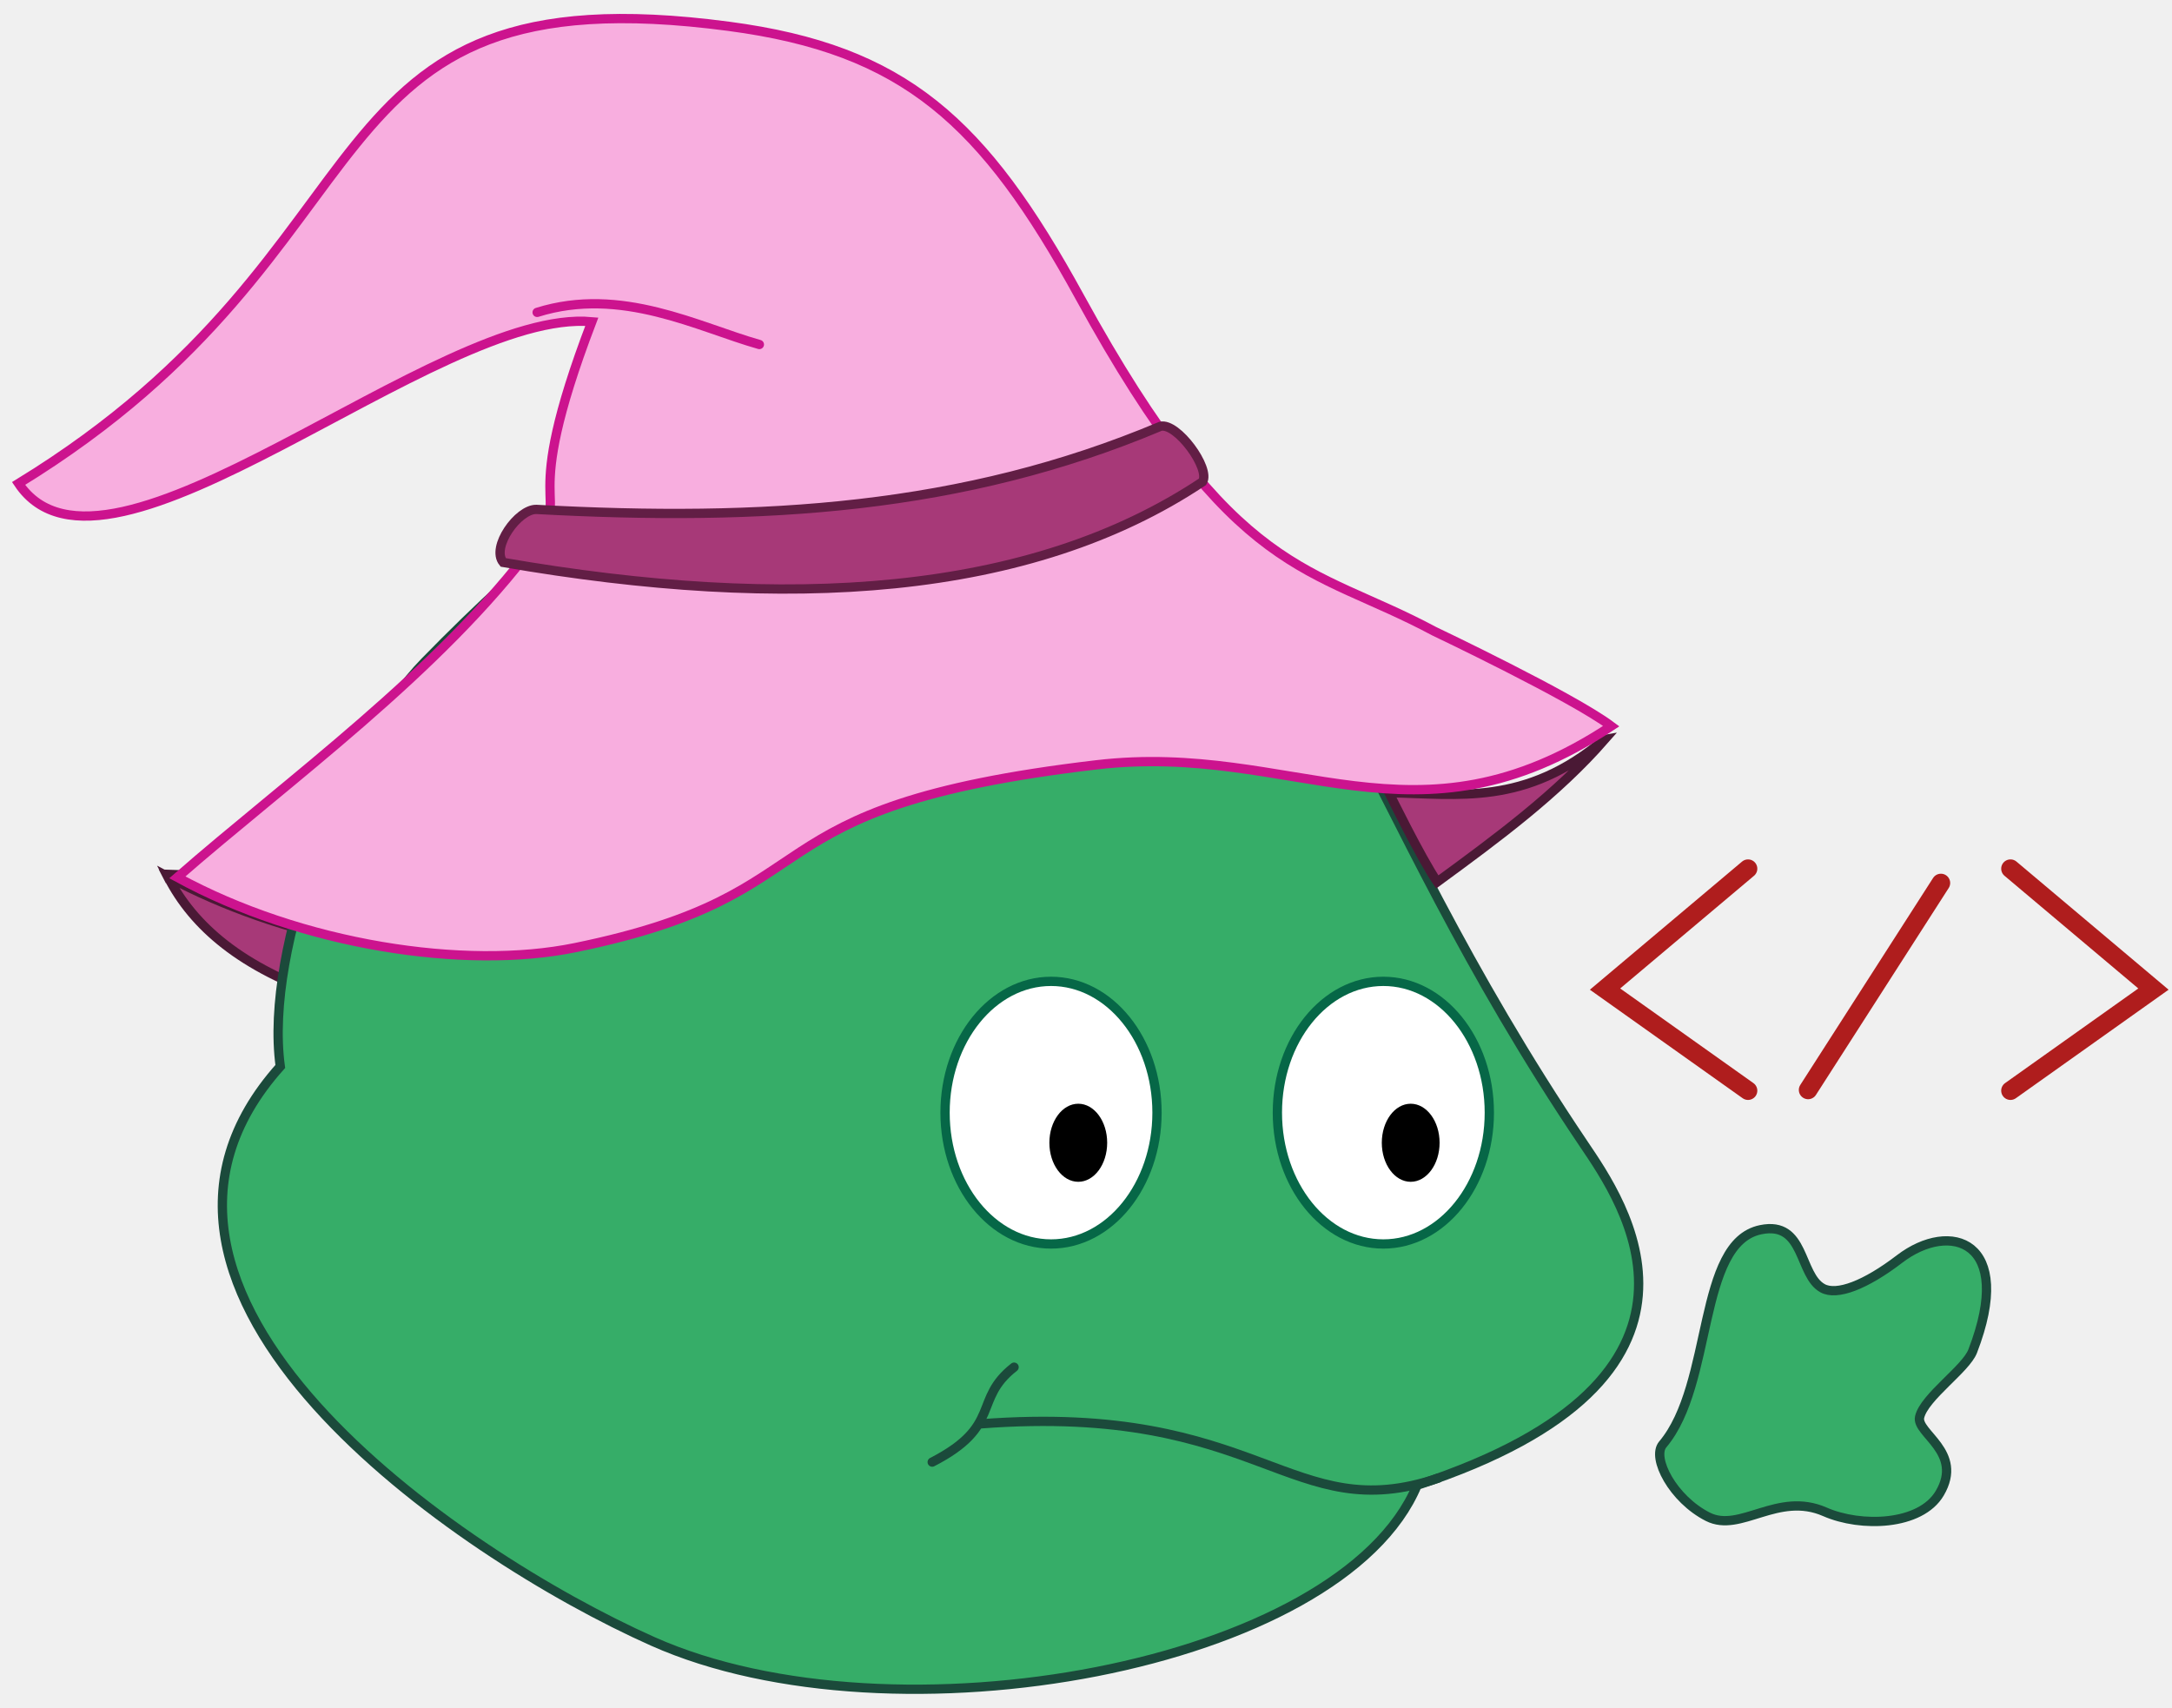
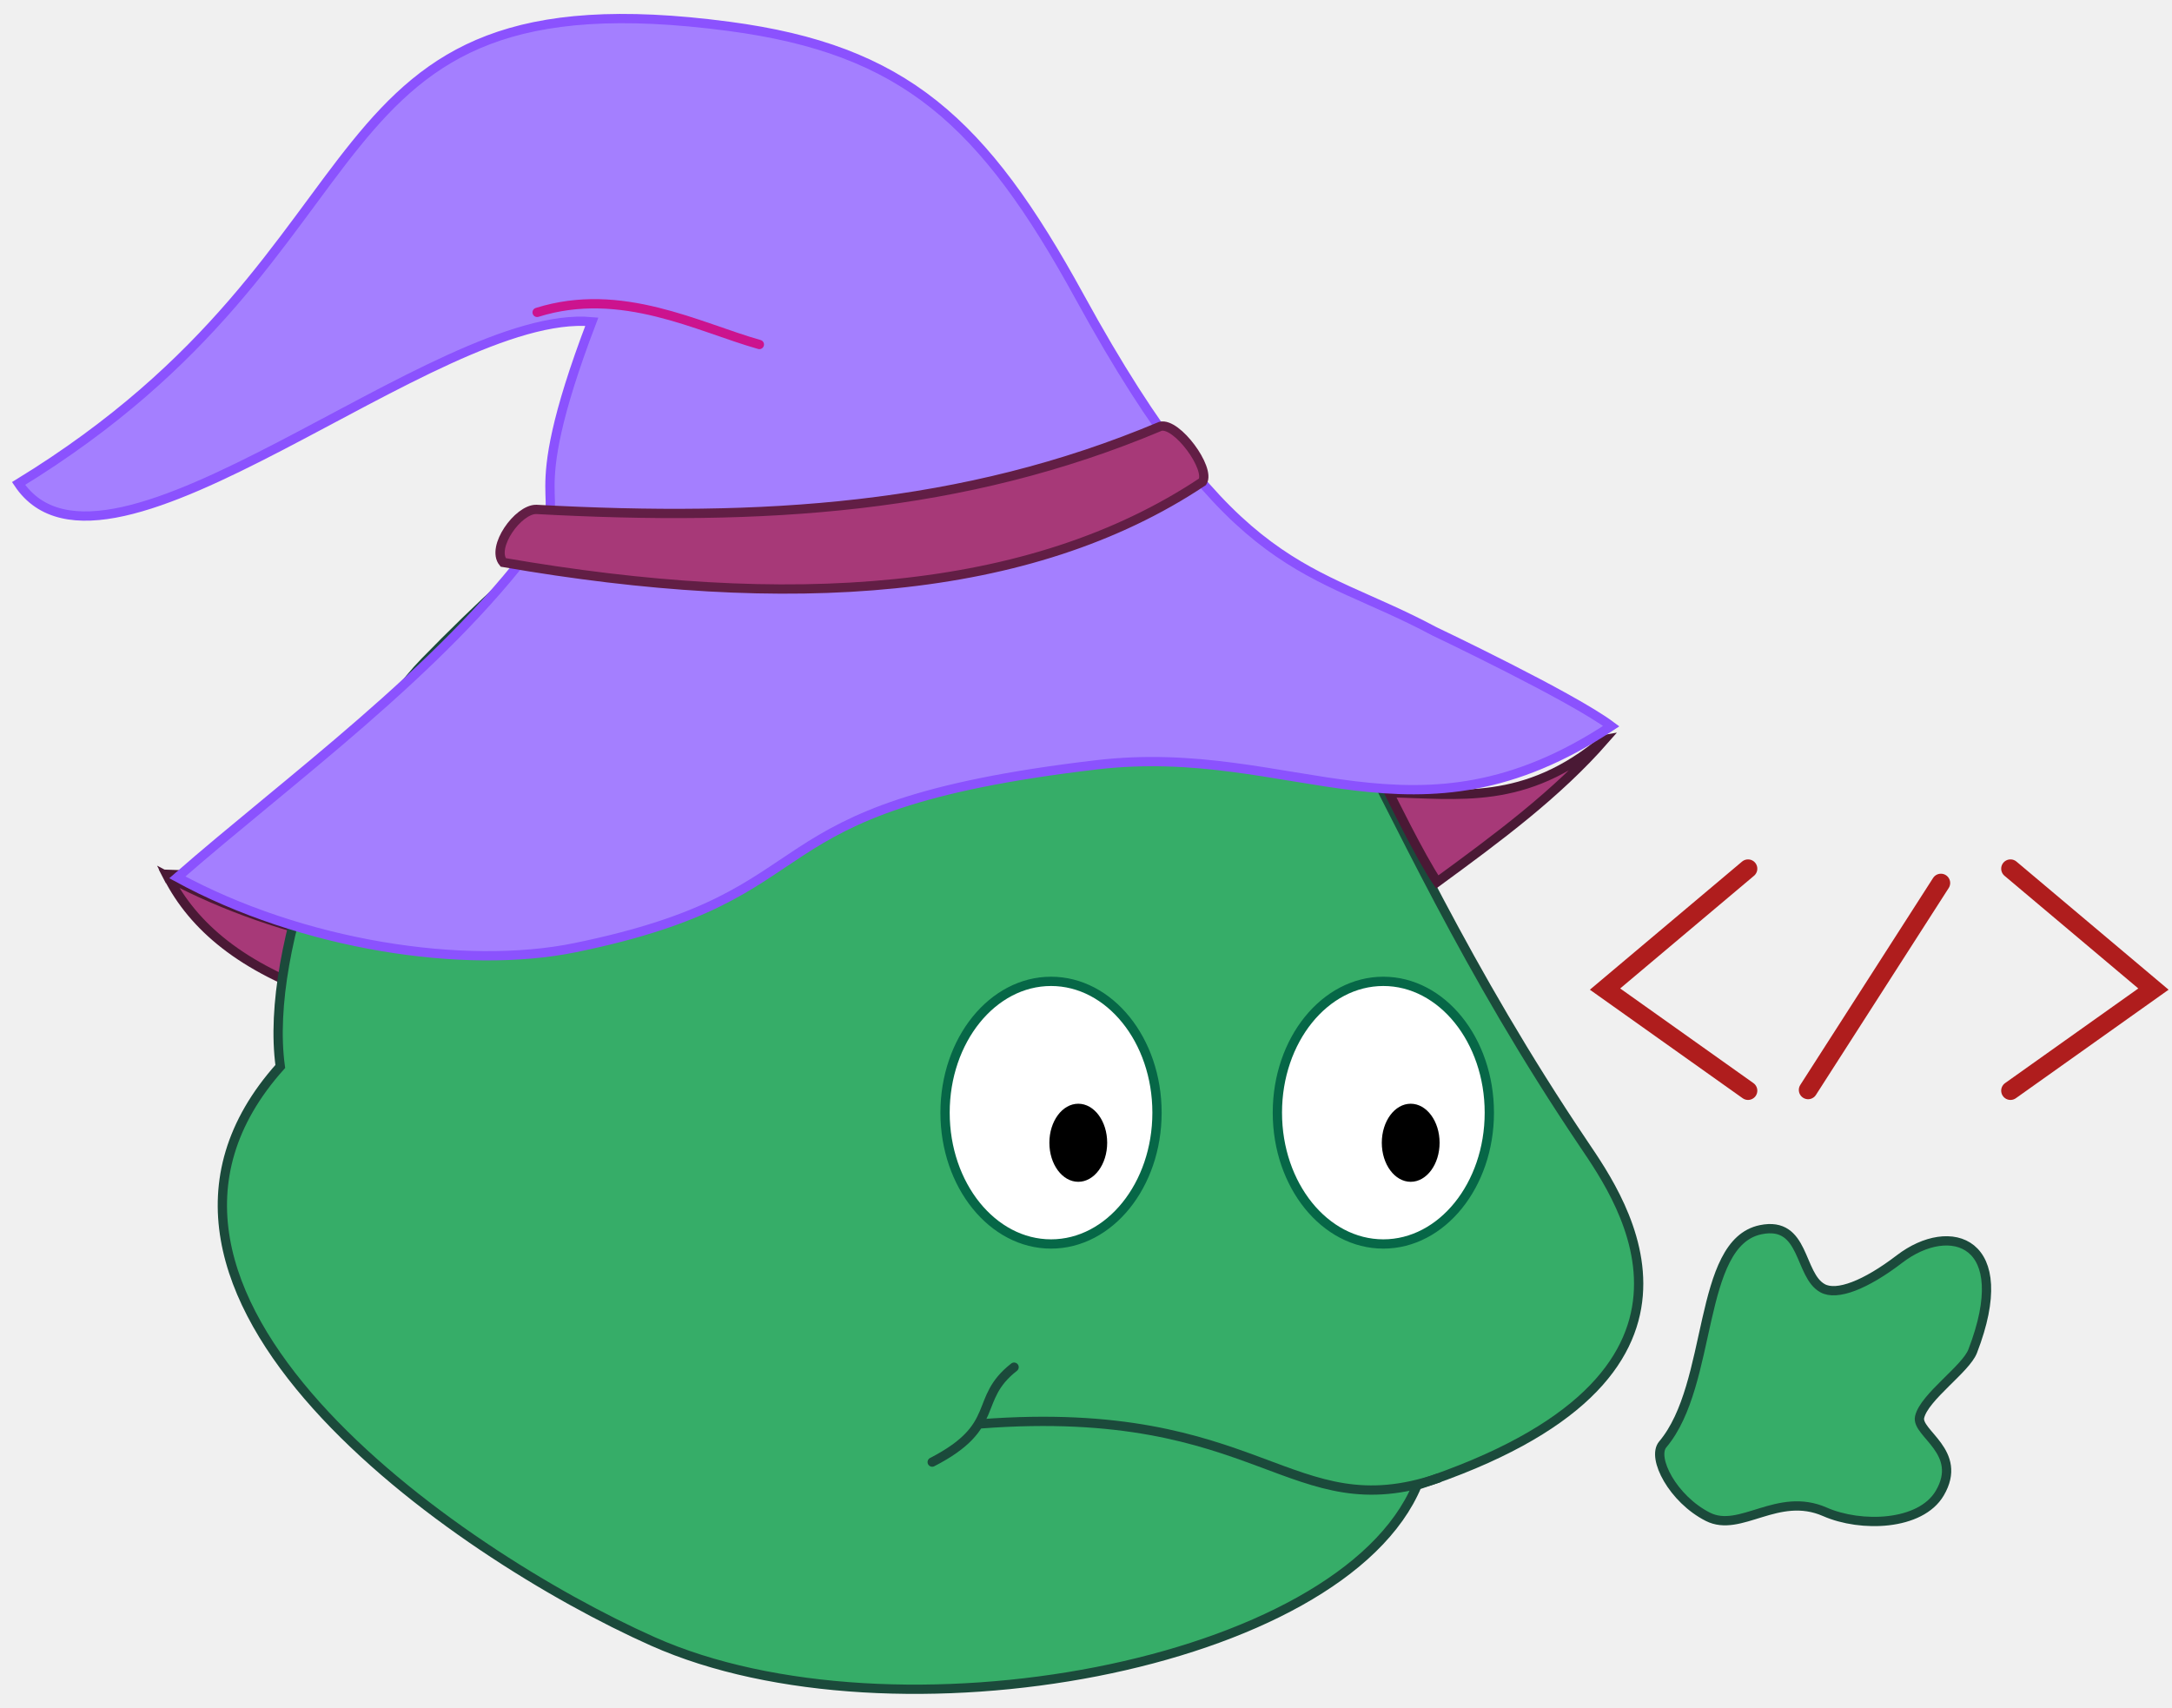
<svg xmlns="http://www.w3.org/2000/svg" width="117" height="92" viewBox="0 0 117 92" fill="none">
  <path d="M8.98 47.098C8.992 47.12 9.003 47.143 9.014 47.166C9.034 47.148 9.758 47.144 9.778 47.126L8.98 47.098ZM9.046 47.229C10.415 49.911 13.031 52.147 17.606 53.683C18.019 52.674 18.473 51.685 18.956 50.733C15.527 50.03 12.082 48.857 9.046 47.229Z" fill="#A73978" stroke="#4A1935" stroke-width="0.5" stroke-linecap="round" />
  <path d="M22.883 35.656C18.566 40.084 14.21 51.016 15.098 57.45C4.203 69.62 24.509 83.672 35.165 88.421C48.108 94.189 72.253 89.802 76.336 80.009C94.056 74.197 87.373 64.685 85.331 61.656C72.497 42.625 71.215 29.757 59.902 24.377C45.219 17.394 34.599 23.639 22.883 35.656Z" fill="#36AD68" stroke="#1B4A3B" stroke-width="0.5" stroke-linecap="round" />
  <path d="M86.444 39.834L86.421 39.838C82.153 43.445 78.542 42.764 74.822 42.705C74.822 42.705 76.537 46.216 77.421 47.511C80.653 45.146 83.874 42.772 86.444 39.834Z" fill="#A73978" stroke="#4A1935" stroke-width="0.5" stroke-linecap="round" />
-   <path d="M1 26.045C21.947 13.228 15.751 -1.699 39.261 1.418C48.702 2.67 52.965 6.509 58.166 16.005C66.53 31.273 70.566 30.418 77.251 34.001C77.251 34.001 84.679 37.531 86.794 39.116C76.168 46.159 69.733 39.947 59.066 41.2C39.577 43.489 45.43 48.09 30.978 51.05C25.028 52.269 16.246 50.915 9.552 47.262C15.418 42.13 23.697 36.166 28.818 29.265C30.904 26.454 27.861 27.859 31.879 17.331C23.489 16.561 5.733 33.1 1 26.045Z" fill="#F8AEDF" stroke="#CC138E" stroke-width="0.5" stroke-linecap="round" />
+   <path d="M1 26.045C21.947 13.228 15.751 -1.699 39.261 1.418C48.702 2.67 52.965 6.509 58.166 16.005C66.53 31.273 70.566 30.418 77.251 34.001C77.251 34.001 84.679 37.531 86.794 39.116C76.168 46.159 69.733 39.947 59.066 41.2C39.577 43.489 45.43 48.09 30.978 51.05C25.028 52.269 16.246 50.915 9.552 47.262C15.418 42.13 23.697 36.166 28.818 29.265C30.904 26.454 27.861 27.859 31.879 17.331C23.489 16.561 5.733 33.1 1 26.045Z" fill="#A47FFF" stroke="#8B52FE" stroke-width="0.5" stroke-linecap="round" />
  <path d="M56.617 67.012C59.77 67.012 62.325 63.845 62.325 59.939C62.325 56.032 59.77 52.865 56.617 52.865C53.464 52.865 50.908 56.032 50.908 59.939C50.908 63.845 53.464 67.012 56.617 67.012Z" fill="white" stroke="#066747" stroke-width="0.5" stroke-linecap="round" />
  <path d="M58.084 63.663C58.944 63.663 59.641 62.721 59.641 61.56C59.641 60.398 58.944 59.457 58.084 59.457C57.224 59.457 56.527 60.398 56.527 61.56C56.527 62.721 57.224 63.663 58.084 63.663Z" fill="black" />
  <path d="M74.517 67.012C77.67 67.012 80.226 63.845 80.226 59.939C80.226 56.032 77.67 52.865 74.517 52.865C71.364 52.865 68.809 56.032 68.809 59.939C68.809 63.845 71.364 67.012 74.517 67.012Z" fill="white" stroke="#066747" stroke-width="0.5" stroke-linecap="round" />
  <path d="M75.99 63.663C76.85 63.663 77.547 62.721 77.547 61.56C77.547 60.398 76.85 59.457 75.99 59.457C75.131 59.457 74.434 60.398 74.434 61.56C74.434 62.721 75.131 63.663 75.99 63.663Z" fill="black" />
  <path d="M77.482 79.624C69.481 82.333 67.974 75.554 52.852 76.7" stroke="#1B4A3B" stroke-width="0.5" stroke-linecap="round" />
  <path d="M54.626 73.648C52.39 75.395 54 76.817 50.215 78.762" stroke="#1B4A3B" stroke-width="0.5" stroke-linecap="round" />
  <path d="M28.934 16.828C33.471 15.402 37.61 17.628 40.905 18.558" stroke="#CC138E" stroke-width="0.5" stroke-linecap="round" />
  <path d="M28.888 27.441C27.907 27.429 26.438 29.48 27.106 30.297C42.425 32.952 55.471 32.152 64.778 25.953C65.22 25.239 63.398 22.742 62.51 22.965C51.878 27.444 41.08 28.103 28.888 27.441Z" fill="#A73978" stroke="#621E45" stroke-width="0.5" stroke-linecap="round" />
  <path d="M89.568 77.809C92.314 74.557 91.398 66.953 94.844 66.243C97.25 65.748 96.887 68.698 98.184 69.399C98.948 69.813 100.48 69.233 102.326 67.82C105.059 65.729 108.567 66.826 106.261 72.791C105.891 73.749 103.659 75.251 103.405 76.334C103.199 77.214 105.799 78.214 104.488 80.438C103.453 82.193 100.24 82.292 98.304 81.442C95.751 80.321 93.752 82.599 91.995 81.707C90.116 80.753 88.958 78.531 89.568 77.809Z" fill="#36AD68" stroke="#1B4A3B" stroke-width="0.5" stroke-linecap="round" />
  <path d="M94.162 46.795L86.459 53.281L94.162 58.753" stroke="#AF1D1D" stroke-linecap="round" />
  <path d="M97.398 58.714L104.551 47.566" stroke="#AF1D1D" stroke-linecap="round" />
  <path d="M108.299 46.795L116.001 53.281L108.299 58.753" stroke="#AF1D1D" stroke-linecap="round" />
</svg>
